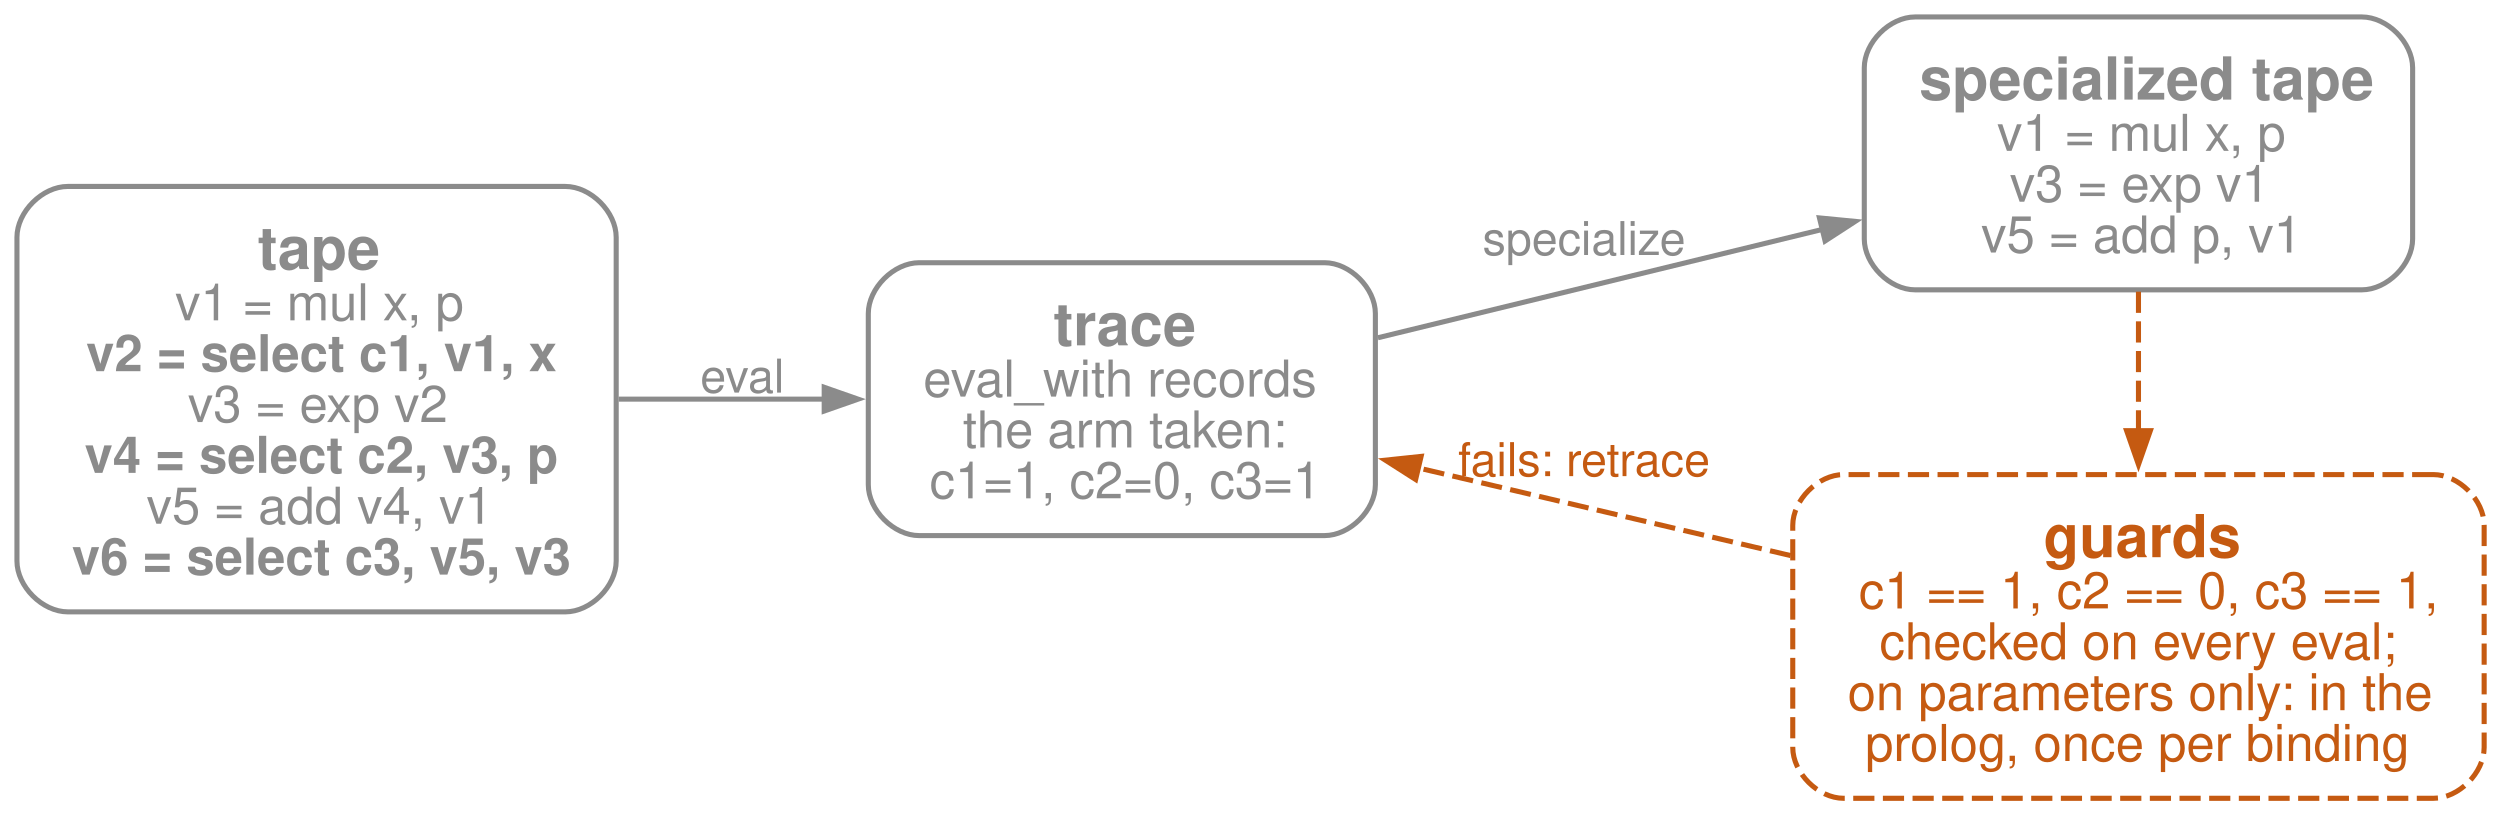
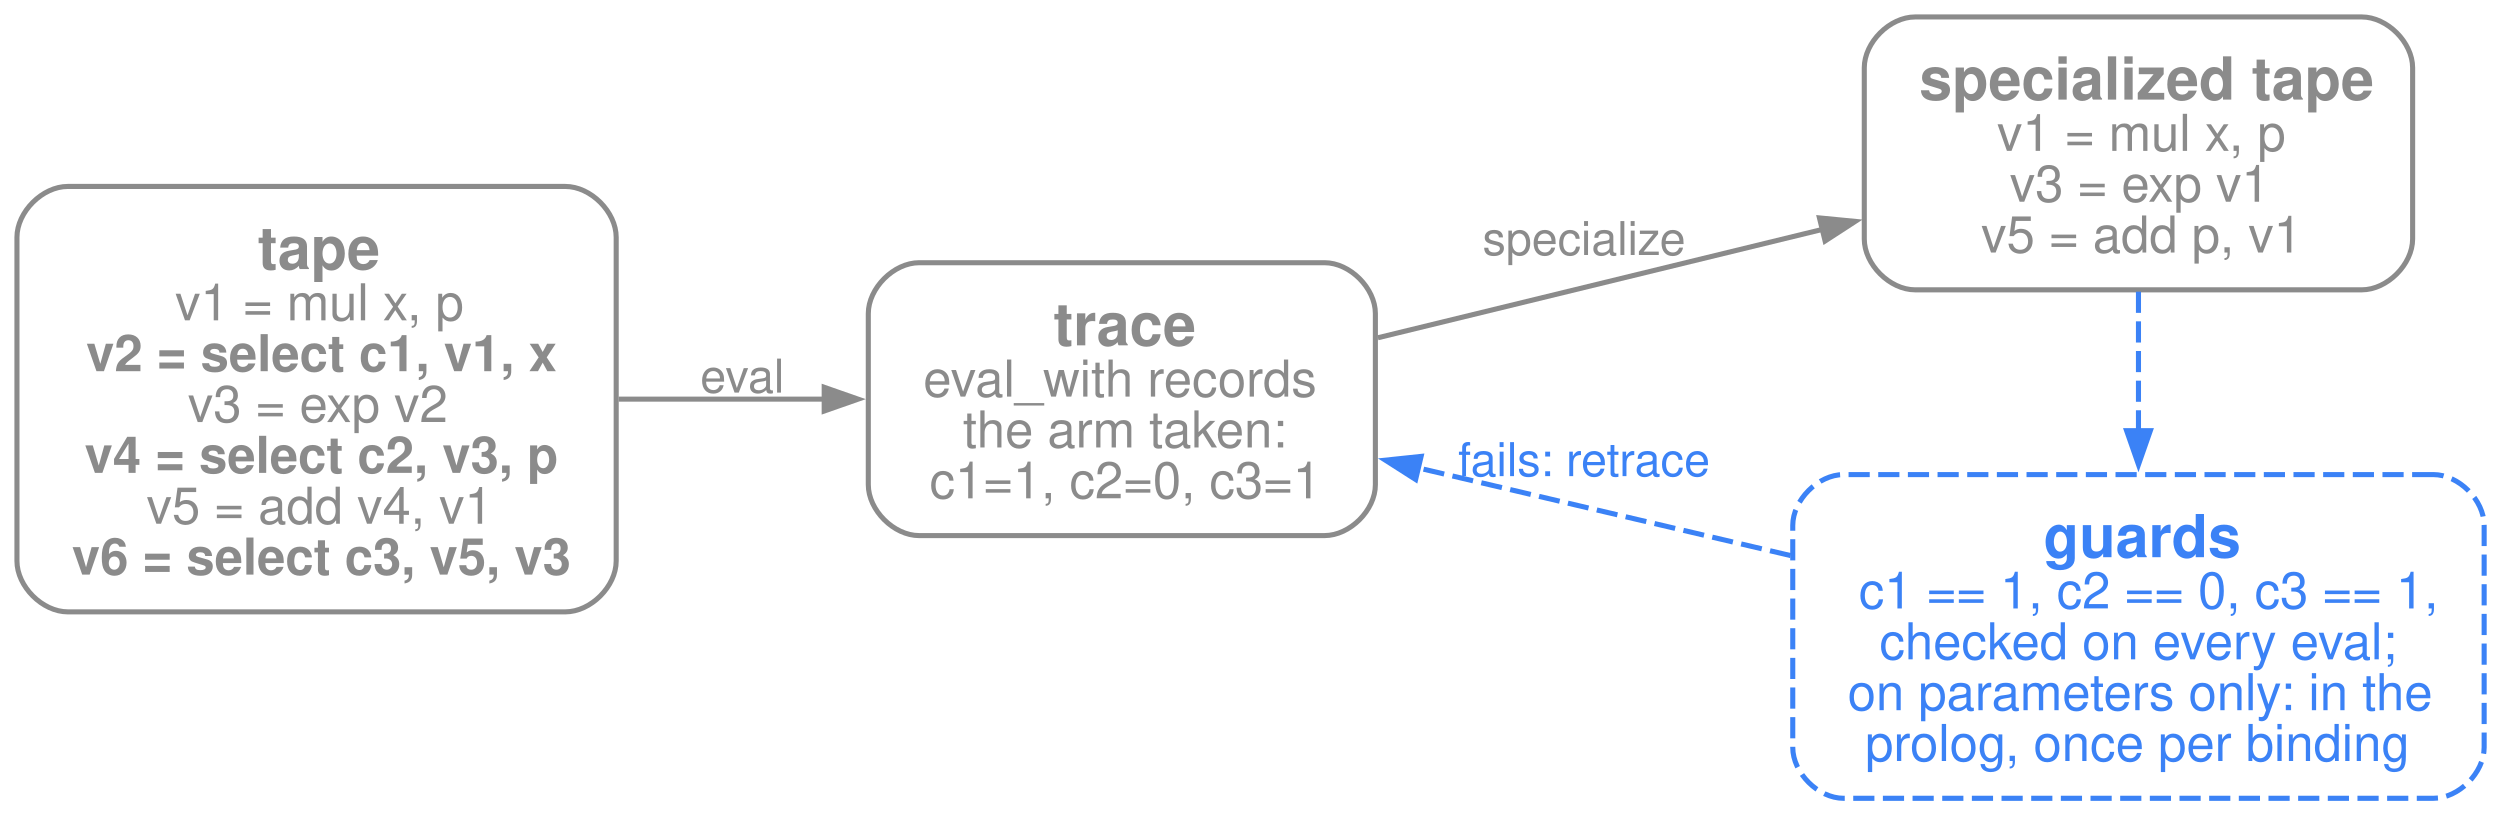
<svg xmlns="http://www.w3.org/2000/svg" width="590pt" height="192pt" viewBox="0.00 0.00 590.00 192.00">
  <g id="graph0" class="graph" transform="scale(1 1) rotate(0) translate(4 188.4)">
    <g id="node1" class="node">
      <path fill="none" stroke="#8b8b8b" stroke-width="1.2" d="M129.42,-144.4C129.42,-144.4 12,-144.4 12,-144.4 6,-144.4 0,-138.4 0,-132.4 0,-132.4 0,-56 0,-56 0,-50 6,-44 12,-44 12,-44 129.42,-44 129.42,-44 135.42,-44 141.42,-50 141.42,-56 141.42,-56 141.42,-132.4 141.42,-132.4 141.42,-138.4 135.42,-144.4 129.42,-144.4" />
      <text xml:space="preserve" text-anchor="start" x="56.83" y="-124.9" font-family="Helvetica,Arial,sans-serif" font-weight="bold" font-size="14.00" fill="#8b8b8b">tape</text>
      <text xml:space="preserve" text-anchor="start" x="37.33" y="-112.8" font-family="Helvetica,Arial,sans-serif" font-size="12.00" fill="#8b8b8b">v1 = mul x, p</text>
      <text xml:space="preserve" text-anchor="start" x="16.33" y="-100.8" font-family="Helvetica,Arial,sans-serif" font-weight="bold" font-size="12.00" fill="#8b8b8b">v2 = select c1, v1, x</text>
      <text xml:space="preserve" text-anchor="start" x="40.33" y="-88.8" font-family="Helvetica,Arial,sans-serif" font-size="12.00" fill="#8b8b8b">v3 = exp v2</text>
      <text xml:space="preserve" text-anchor="start" x="15.96" y="-76.8" font-family="Helvetica,Arial,sans-serif" font-weight="bold" font-size="12.00" fill="#8b8b8b">v4 = select c2, v3, p</text>
      <text xml:space="preserve" text-anchor="start" x="30.58" y="-64.8" font-family="Helvetica,Arial,sans-serif" font-size="12.00" fill="#8b8b8b">v5 = add v4, v1</text>
      <text xml:space="preserve" text-anchor="start" x="12.96" y="-52.8" font-family="Helvetica,Arial,sans-serif" font-weight="bold" font-size="12.00" fill="#8b8b8b">v6 = select c3, v5, v3</text>
    </g>
    <g id="node2" class="node">
      <path fill="none" stroke="#8b8b8b" stroke-width="1.2" d="M308.59,-126.4C308.59,-126.4 212.92,-126.4 212.92,-126.4 206.92,-126.4 200.92,-120.4 200.92,-114.4 200.92,-114.4 200.92,-74 200.92,-74 200.92,-68 206.92,-62 212.92,-62 212.92,-62 308.59,-62 308.59,-62 314.59,-62 320.59,-68 320.59,-74 320.59,-74 320.59,-114.4 320.59,-114.4 320.59,-120.4 314.59,-126.4 308.59,-126.4" />
      <text xml:space="preserve" text-anchor="start" x="244.63" y="-106.9" font-family="Helvetica,Arial,sans-serif" font-weight="bold" font-size="14.00" fill="#8b8b8b">trace</text>
      <text xml:space="preserve" text-anchor="start" x="213.88" y="-94.8" font-family="Helvetica,Arial,sans-serif" font-size="12.00" fill="#8b8b8b">eval_with records</text>
      <text xml:space="preserve" text-anchor="start" x="223.25" y="-82.8" font-family="Helvetica,Arial,sans-serif" font-size="12.00" fill="#8b8b8b">the arm taken:</text>
      <text xml:space="preserve" text-anchor="start" x="215.38" y="-70.8" font-family="Helvetica,Arial,sans-serif" font-size="12.00" fill="#8b8b8b">c1=1, c2=0, c3=1</text>
    </g>
    <g id="edge1" class="edge">
      <path fill="none" stroke="#8b8b8b" stroke-width="1.2" d="M142,-94.2C157.89,-94.2 174.76,-94.2 190.61,-94.2" />
      <polygon fill="#8b8b8b" stroke="#8b8b8b" stroke-width="1.2" points="190.51,-97 198.51,-94.2 190.51,-91.4 190.51,-97" />
      <text xml:space="preserve" text-anchor="middle" x="171.17" y="-95.75" font-family="Helvetica,Arial,sans-serif" font-size="11.00" fill="#8b8b8b">eval</text>
    </g>
    <g id="node3" class="node">
      <path fill="none" stroke="#8b8b8b" stroke-width="1.2" d="M553.38,-184.4C553.38,-184.4 447.97,-184.4 447.97,-184.4 441.97,-184.4 435.97,-178.4 435.97,-172.4 435.97,-172.4 435.97,-132 435.97,-132 435.97,-126 441.97,-120 447.97,-120 447.97,-120 553.38,-120 553.38,-120 559.38,-120 565.38,-126 565.38,-132 565.38,-132 565.38,-172.4 565.38,-172.4 565.38,-178.4 559.38,-184.4 553.38,-184.4" />
      <text xml:space="preserve" text-anchor="start" x="448.93" y="-164.9" font-family="Helvetica,Arial,sans-serif" font-weight="bold" font-size="14.00" fill="#8b8b8b">specialized tape</text>
      <text xml:space="preserve" text-anchor="start" x="467.3" y="-152.8" font-family="Helvetica,Arial,sans-serif" font-size="12.00" fill="#8b8b8b">v1 = mul x, p</text>
      <text xml:space="preserve" text-anchor="start" x="470.3" y="-140.8" font-family="Helvetica,Arial,sans-serif" font-size="12.00" fill="#8b8b8b">v3 = exp v1</text>
      <text xml:space="preserve" text-anchor="start" x="463.55" y="-128.8" font-family="Helvetica,Arial,sans-serif" font-size="12.00" fill="#8b8b8b">v5 = add p, v1</text>
    </g>
    <g id="edge2" class="edge">
      <path fill="none" stroke="#8b8b8b" stroke-width="1.2" d="M321.18,-108.69C353.01,-116.45 392.5,-126.07 426.24,-134.3" />
      <polygon fill="#8b8b8b" stroke="#8b8b8b" stroke-width="1.2" points="425.39,-136.97 433.83,-136.15 426.72,-131.53 425.39,-136.97" />
      <text xml:space="preserve" text-anchor="middle" x="369.84" y="-128.22" font-family="Helvetica,Arial,sans-serif" font-size="11.00" fill="#8b8b8b">specialize</text>
    </g>
    <g id="node4" class="node">
-       <path fill="none" stroke="#c55a11" stroke-width="1.2" stroke-dasharray="5,2" d="M570.26,-76.4C570.26,-76.4 431.09,-76.4 431.09,-76.4 425.09,-76.4 419.09,-70.4 419.09,-64.4 419.09,-64.4 419.09,-12 419.09,-12 419.09,-6 425.09,0 431.09,0 431.09,0 570.26,0 570.26,0 576.26,0 582.26,-6 582.26,-12 582.26,-12 582.26,-64.4 582.26,-64.4 582.26,-70.4 576.26,-76.4 570.26,-76.4" />
-       <text xml:space="preserve" text-anchor="start" x="478.18" y="-56.9" font-family="Helvetica,Arial,sans-serif" font-weight="bold" font-size="14.00" fill="#c55a11">guards</text>
-       <text xml:space="preserve" text-anchor="start" x="434.68" y="-44.8" font-family="Helvetica,Arial,sans-serif" font-size="12.00" fill="#c55a11">c1 == 1, c2 == 0, c3 == 1,</text>
-       <text xml:space="preserve" text-anchor="start" x="439.55" y="-32.8" font-family="Helvetica,Arial,sans-serif" font-size="12.00" fill="#c55a11">checked on every eval;</text>
-       <text xml:space="preserve" text-anchor="start" x="432.05" y="-20.8" font-family="Helvetica,Arial,sans-serif" font-size="12.00" fill="#c55a11">on parameters only: in the</text>
-       <text xml:space="preserve" text-anchor="start" x="436.18" y="-8.8" font-family="Helvetica,Arial,sans-serif" font-size="12.00" fill="#c55a11">prolog, once per binding</text>
+       <path fill="none" stroke="#3b82f6" stroke-width="1.2" stroke-dasharray="5,2" d="M570.26,-76.4C570.26,-76.4 431.09,-76.4 431.09,-76.4 425.09,-76.4 419.09,-70.4 419.09,-64.4 419.09,-64.4 419.09,-12 419.09,-12 419.09,-6 425.09,0 431.09,0 431.09,0 570.26,0 570.26,0 576.26,0 582.26,-6 582.26,-12 582.26,-12 582.26,-64.4 582.26,-64.4 582.26,-70.4 576.26,-76.4 570.26,-76.4" />
+       <text xml:space="preserve" text-anchor="start" x="478.18" y="-56.9" font-family="Helvetica,Arial,sans-serif" font-weight="bold" font-size="14.00" fill="#3b82f6">guards</text>
+       <text xml:space="preserve" text-anchor="start" x="434.68" y="-44.8" font-family="Helvetica,Arial,sans-serif" font-size="12.00" fill="#3b82f6">c1 == 1, c2 == 0, c3 == 1,</text>
+       <text xml:space="preserve" text-anchor="start" x="439.55" y="-32.8" font-family="Helvetica,Arial,sans-serif" font-size="12.00" fill="#3b82f6">checked on every eval;</text>
+       <text xml:space="preserve" text-anchor="start" x="432.05" y="-20.8" font-family="Helvetica,Arial,sans-serif" font-size="12.00" fill="#3b82f6">on parameters only: in the</text>
+       <text xml:space="preserve" text-anchor="start" x="436.18" y="-8.8" font-family="Helvetica,Arial,sans-serif" font-size="12.00" fill="#3b82f6">prolog, once per binding</text>
    </g>
    <g id="edge3" class="edge">
-       <path fill="none" stroke="#c55a11" stroke-width="1.2" stroke-dasharray="5,2" d="M500.68,-119.57C500.68,-108.58 500.68,-97.59 500.68,-86.6" />
-       <polygon fill="#c55a11" stroke="#c55a11" stroke-width="1.2" points="503.48,-86.76 500.68,-78.76 497.88,-86.76 503.48,-86.76" />
+       <path fill="none" stroke="#3b82f6" stroke-width="1.2" stroke-dasharray="5,2" d="M500.68,-119.57C500.68,-108.58 500.68,-97.59 500.68,-86.6" />
+       <polygon fill="#3b82f6" stroke="#3b82f6" stroke-width="1.2" points="503.48,-86.76 500.68,-78.76 497.88,-86.76 503.48,-86.76" />
    </g>
    <g id="edge4" class="edge">
-       <path fill="none" stroke="#c55a11" stroke-width="1.2" stroke-dasharray="5,2" d="M418.59,-57.28C390.02,-64.01 358.18,-71.5 330.7,-77.97" />
-       <polygon fill="#c55a11" stroke="#c55a11" stroke-width="1.2" points="330.09,-75.24 322.95,-79.8 331.38,-80.69 330.09,-75.24" />
-       <text xml:space="preserve" text-anchor="middle" x="369.84" y="-76.04" font-family="Helvetica,Arial,sans-serif" font-size="11.00" fill="#c55a11">fails: retrace</text>
+       <path fill="none" stroke="#3b82f6" stroke-width="1.2" stroke-dasharray="5,2" d="M418.59,-57.28C390.02,-64.01 358.18,-71.5 330.7,-77.97" />
+       <polygon fill="#3b82f6" stroke="#3b82f6" stroke-width="1.2" points="330.09,-75.24 322.95,-79.8 331.38,-80.69 330.09,-75.24" />
+       <text xml:space="preserve" text-anchor="middle" x="369.84" y="-76.04" font-family="Helvetica,Arial,sans-serif" font-size="11.00" fill="#3b82f6">fails: retrace</text>
    </g>
  </g>
</svg>
